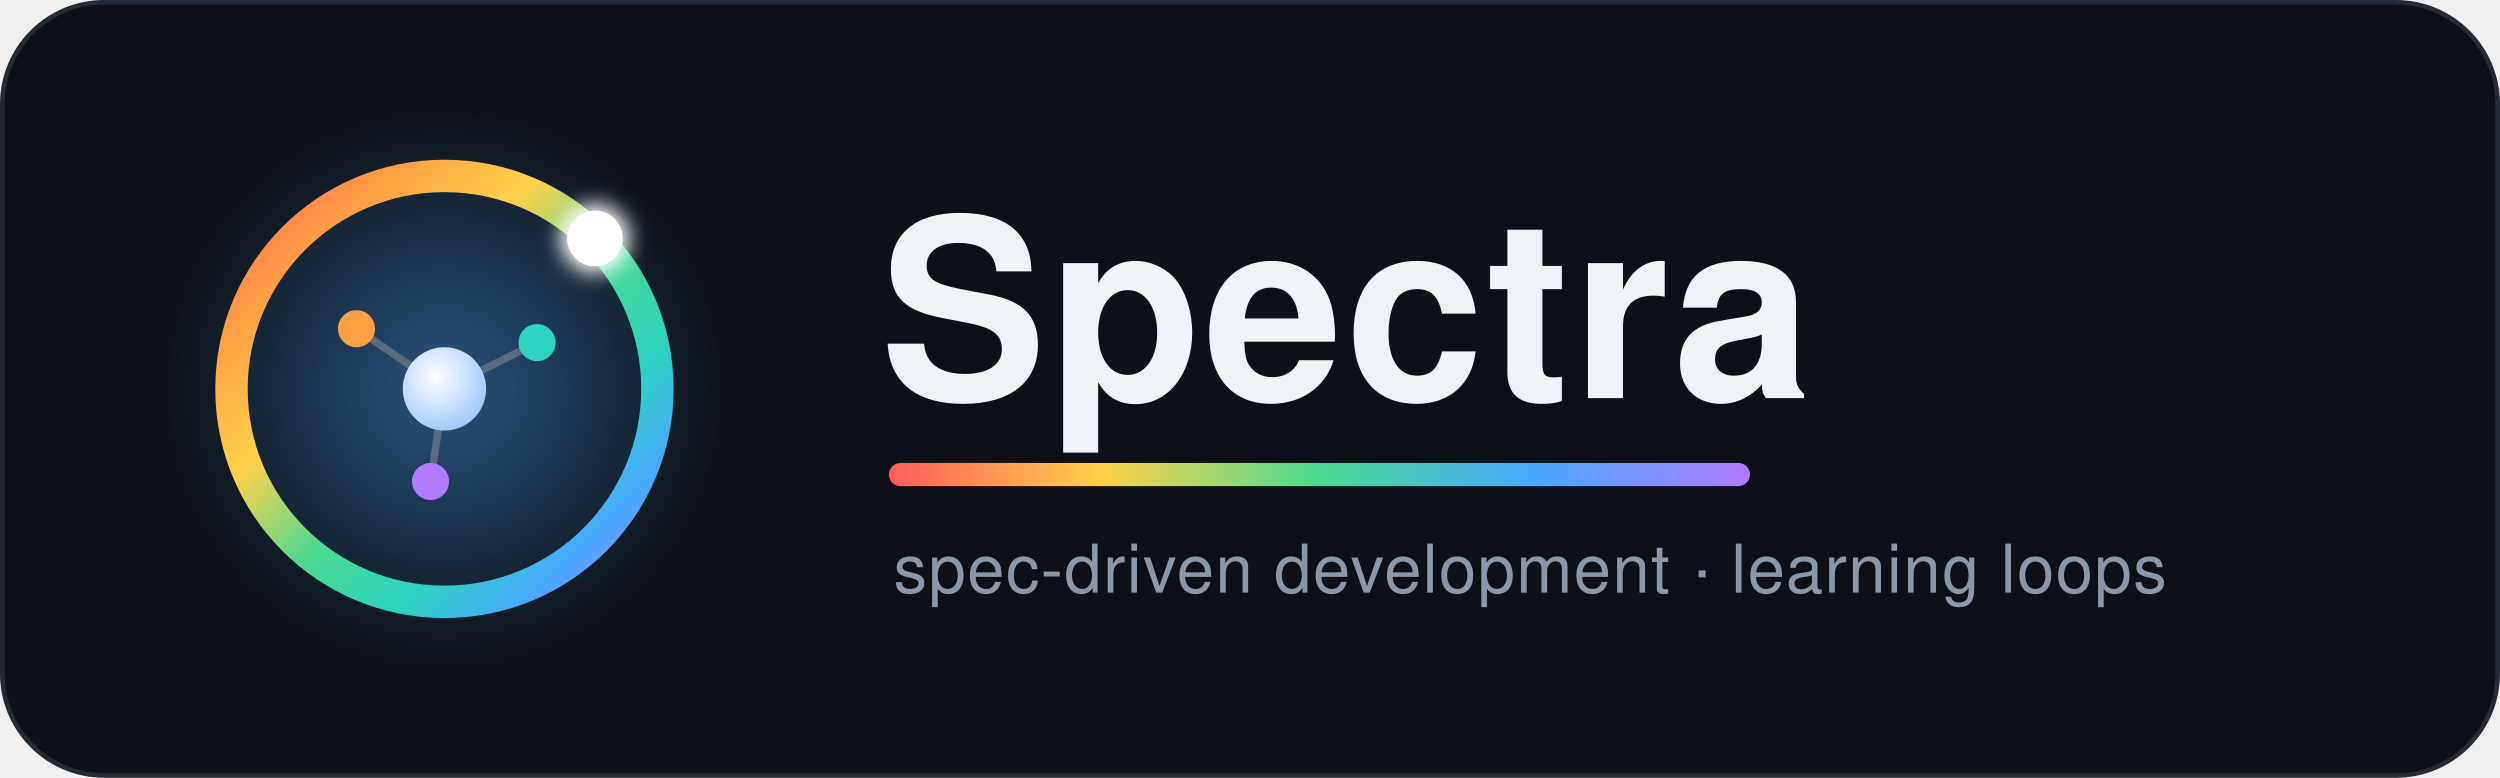
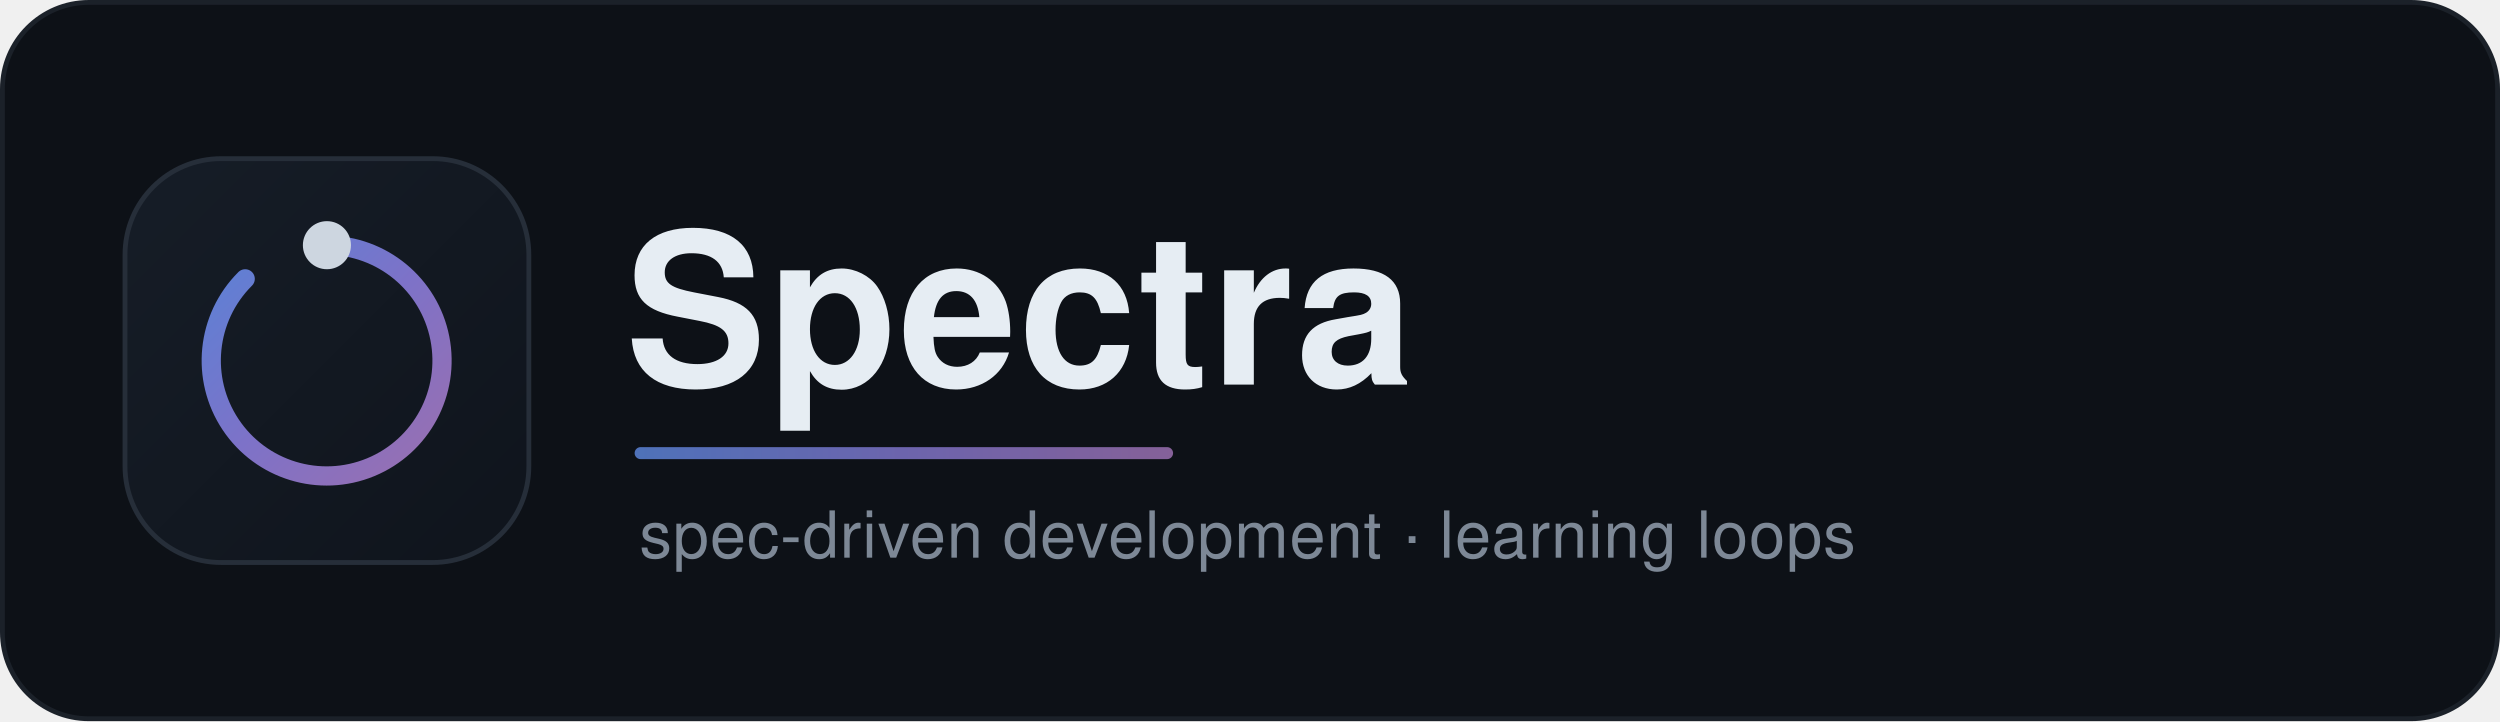
- <svg xmlns="http://www.w3.org/2000/svg" viewBox="0 0 540 168" width="540" height="168" role="img" aria-label="Spectra — spec-driven development with learning loops">
+ <svg xmlns="http://www.w3.org/2000/svg" viewBox="0 0 520 150" width="520" height="150" role="img" aria-label="Spectra — spec-driven development with learning loops">
  <defs>
-     <linearGradient id="spectrum" x1="0" y1="0" x2="1" y2="1">
-       <stop offset="0" stop-color="#ff5c5c" />
-       <stop offset="0.18" stop-color="#ff9f43" />
-       <stop offset="0.36" stop-color="#ffd24a" />
-       <stop offset="0.54" stop-color="#4ad991" />
-       <stop offset="0.70" stop-color="#2dd4bf" />
-       <stop offset="0.85" stop-color="#4aa8ff" />
-       <stop offset="1" stop-color="#b07cff" />
+     <linearGradient id="coolspec" x1="0" y1="0" x2="1" y2="1">
+       <stop offset="0" stop-color="#5a82d6" />
+       <stop offset="0.5" stop-color="#7d72c8" />
+       <stop offset="1" stop-color="#9a6fb0" />
    </linearGradient>
-     <linearGradient id="bar" x1="0" y1="0" x2="1" y2="0">
-       <stop offset="0" stop-color="#ff5c5c" />
-       <stop offset="0.25" stop-color="#ffd24a" />
-       <stop offset="0.50" stop-color="#4ad991" />
-       <stop offset="0.75" stop-color="#4aa8ff" />
-       <stop offset="1" stop-color="#b07cff" />
+     <linearGradient id="coolspecH" x1="0" y1="0" x2="1" y2="0">
+       <stop offset="0" stop-color="#5a82d6" />
+       <stop offset="0.5" stop-color="#7d72c8" />
+       <stop offset="1" stop-color="#9a6fb0" />
    </linearGradient>
-     <radialGradient id="glow" cx="0.5" cy="0.5" r="0.5">
-       <stop offset="0" stop-color="#4aa8ff" stop-opacity="0.45" />
-       <stop offset="1" stop-color="#4aa8ff" stop-opacity="0" />
-     </radialGradient>
-     <radialGradient id="core" cx="0.4" cy="0.35" r="0.7">
-       <stop offset="0" stop-color="#ffffff" />
-       <stop offset="1" stop-color="#9ec5ff" />
-     </radialGradient>
-     <filter id="soft" x="-50%" y="-50%" width="200%" height="200%">
-       <feGaussianBlur stdDeviation="2.2" />
-     </filter>
+     <linearGradient id="tile" x1="0" y1="0" x2="1" y2="1">
+       <stop offset="0" stop-color="#161d27" />
+       <stop offset="1" stop-color="#0f141c" />
+     </linearGradient>
  </defs>
-   <rect x="0.5" y="0.5" width="539" height="167" rx="22" fill="#0d1117" stroke="#222b36" />
-   <g transform="translate(96 84)">
-     <circle r="60" fill="url(#glow)" />
-     <circle r="46" fill="none" stroke="url(#spectrum)" stroke-width="7" stroke-linecap="round" />
-     <circle cx="32.5" cy="-32.5" r="7.5" fill="#ffffff" filter="url(#soft)" />
-     <circle cx="32.5" cy="-32.5" r="6" fill="#ffffff" />
-     <g stroke="#5b6b7d" stroke-width="1.6">
-       <line x1="0" y1="0" x2="-19" y2="-13" />
-       <line x1="0" y1="0" x2="20" y2="-10" />
-       <line x1="0" y1="0" x2="-3" y2="20" />
-     </g>
-     <circle cx="-19" cy="-13" r="4" fill="#ff9f43" />
-     <circle cx="20" cy="-10" r="4" fill="#2dd4bf" />
-     <circle cx="-3" cy="20" r="4" fill="#b07cff" />
-     <circle r="9" fill="url(#core)" />
+   <rect x="0.5" y="0.5" width="519" height="149" rx="18" fill="#0d1117" stroke="#1b2129" />
+   <g>
+     <rect x="26" y="33" width="84" height="84" rx="20" fill="url(#tile)" stroke="#262e39" />
+     <path d="M68 51 a24 24 0 1 1 -17 7" fill="none" stroke="url(#coolspec)" stroke-width="4" stroke-linecap="round" />
+     <circle cx="68" cy="51" r="5" fill="#cdd6e0" />
  </g>
-   <text x="190" y="86" font-family="-apple-system, BlinkMacSystemFont, 'Segoe UI', Helvetica, Arial, sans-serif" font-size="54" font-weight="700" letter-spacing="0.5" fill="#eef3f8">Spectra</text>
-   <rect x="192" y="100" width="186" height="5" rx="2.5" fill="url(#bar)" />
-   <text x="193" y="128" font-family="-apple-system, BlinkMacSystemFont, 'Segoe UI', Helvetica, Arial, sans-serif" font-size="14.5" font-weight="500" letter-spacing="0.3" fill="#8b98a9">spec-driven development · learning loops</text>
+   <text x="130" y="80" font-family="-apple-system, BlinkMacSystemFont, 'Segoe UI', Helvetica, Arial, sans-serif" font-size="44" font-weight="650" letter-spacing="0.4" fill="#e6edf3">Spectra</text>
+   <rect x="132" y="93" width="112" height="2.5" rx="1.25" fill="url(#coolspecH)" opacity="0.85" />
+   <text x="133" y="116" font-family="-apple-system, BlinkMacSystemFont, 'Segoe UI', Helvetica, Arial, sans-serif" font-size="13.5" font-weight="500" letter-spacing="0.2" fill="#7d8896">spec-driven development · learning loops</text>
</svg>
